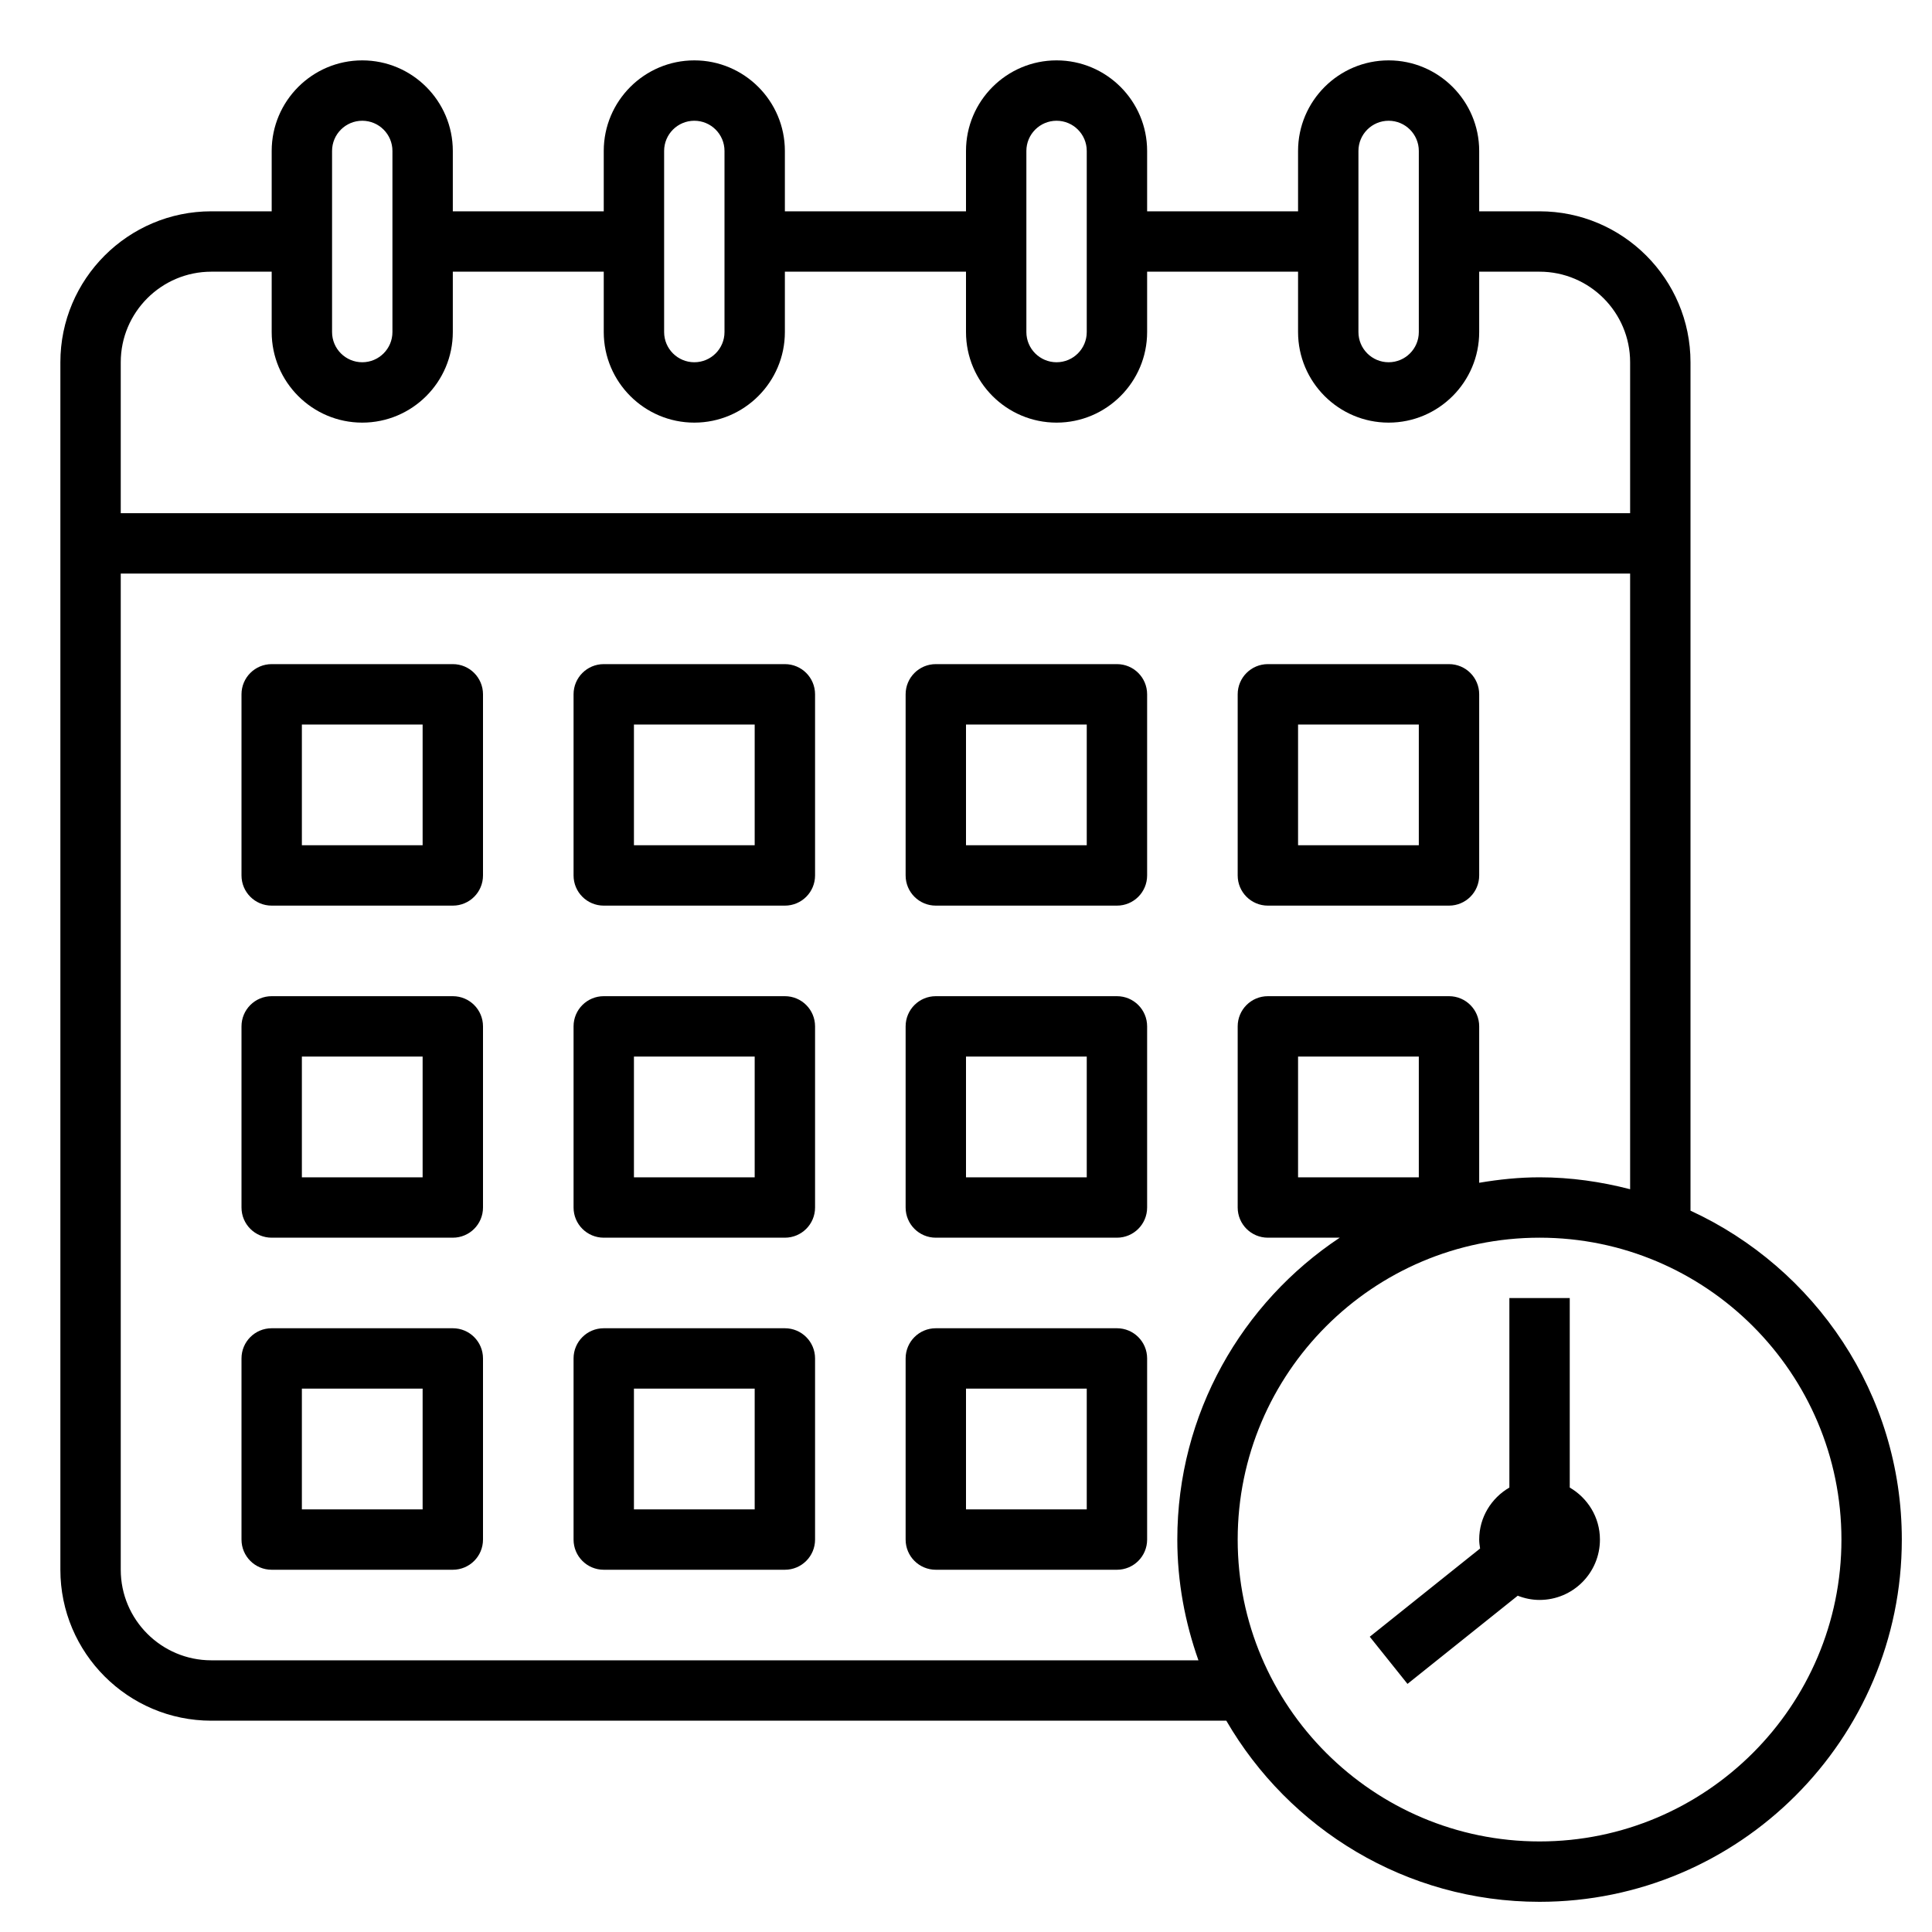
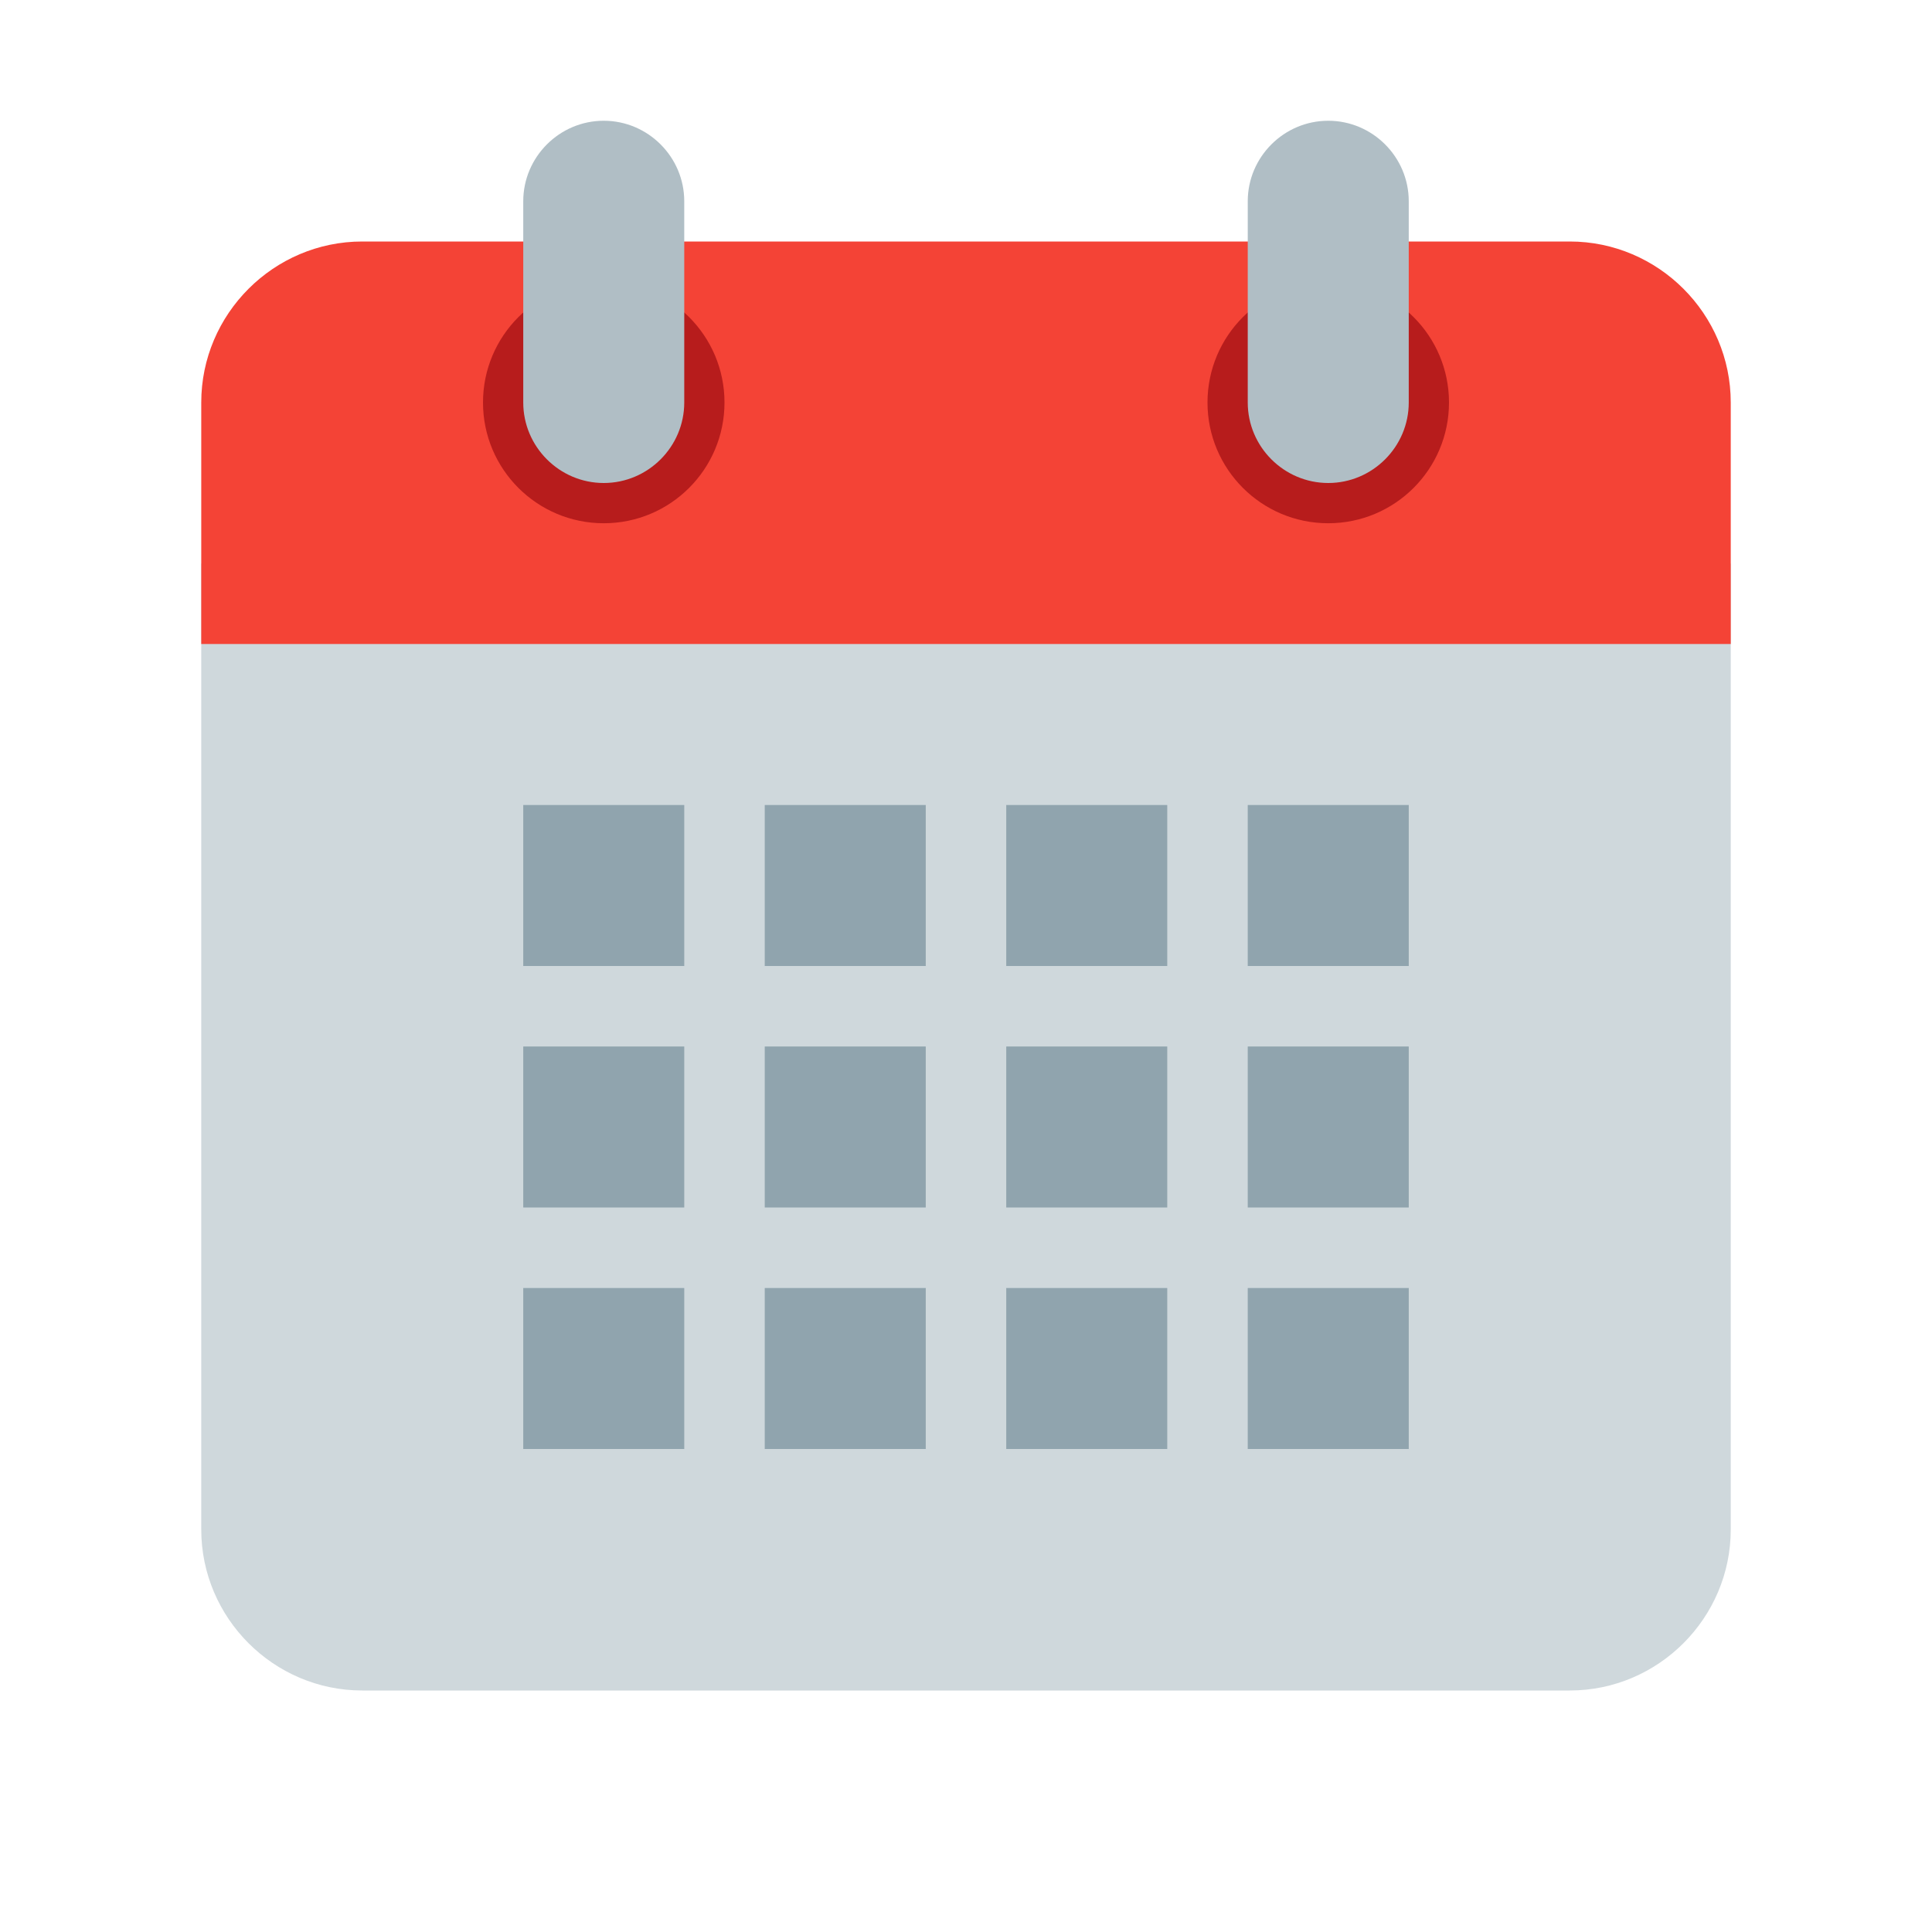
- <svg xmlns="http://www.w3.org/2000/svg" id="Layer_1_1_" enable-background="new 0 0 64 64" height="512" viewBox="0 0 64 64" width="512">
-   <path d="m56 40.105v-28.105c0-2.757-2.243-5-5-5h-2v-2c0-1.654-1.346-3-3-3s-3 1.346-3 3v2h-5v-2c0-1.654-1.346-3-3-3s-3 1.346-3 3v2h-6v-2c0-1.654-1.346-3-3-3s-3 1.346-3 3v2h-5v-2c0-1.654-1.346-3-3-3s-3 1.346-3 3v2h-2c-2.757 0-5 2.243-5 5v40c0 2.757 2.243 5 5 5h33.623c2.079 3.581 5.946 6 10.377 6 6.617 0 12-5.383 12-12 0-4.831-2.876-8.994-7-10.895zm-11-35.105c0-.552.448-1 1-1s1 .448 1 1v6c0 .552-.448 1-1 1s-1-.448-1-1zm-11 0c0-.552.448-1 1-1s1 .448 1 1v6c0 .552-.448 1-1 1s-1-.448-1-1zm-12 0c0-.552.448-1 1-1s1 .448 1 1v6c0 .552-.448 1-1 1s-1-.448-1-1zm-11 0c0-.552.448-1 1-1s1 .448 1 1v6c0 .552-.448 1-1 1s-1-.448-1-1zm-4 4h2v2c0 1.654 1.346 3 3 3s3-1.346 3-3v-2h5v2c0 1.654 1.346 3 3 3s3-1.346 3-3v-2h6v2c0 1.654 1.346 3 3 3s3-1.346 3-3v-2h5v2c0 1.654 1.346 3 3 3s3-1.346 3-3v-2h2c1.654 0 3 1.346 3 3v5h-50v-5c0-1.654 1.346-3 3-3zm0 46c-1.654 0-3-1.346-3-3v-33h50v20.395c-.961-.249-1.962-.395-3-.395-.683 0-1.348.071-2 .181v-5.181c0-.553-.447-1-1-1h-6c-.553 0-1 .447-1 1v6c0 .553.447 1 1 1h2.381c-3.239 2.151-5.381 5.828-5.381 10 0 1.404.255 2.747.7 4zm40-16h-4v-4h4zm4 22c-5.514 0-10-4.486-10-10s4.486-10 10-10 10 4.486 10 10-4.486 10-10 10z" />
-   <path d="m52 49.277v-6.277h-2v6.277c-.595.346-1 .984-1 1.723 0 .101.015.198.03.296l-3.655 2.923 1.25 1.562 3.652-2.921c.225.088.468.14.723.14 1.105 0 2-.895 2-2 0-.738-.405-1.376-1-1.723z" />
-   <path d="m15 22h-6c-.553 0-1 .447-1 1v6c0 .553.447 1 1 1h6c.553 0 1-.447 1-1v-6c0-.553-.447-1-1-1zm-1 6h-4v-4h4z" />
-   <path d="m26 22h-6c-.553 0-1 .447-1 1v6c0 .553.447 1 1 1h6c.553 0 1-.447 1-1v-6c0-.553-.447-1-1-1zm-1 6h-4v-4h4z" />
-   <path d="m37 22h-6c-.553 0-1 .447-1 1v6c0 .553.447 1 1 1h6c.553 0 1-.447 1-1v-6c0-.553-.447-1-1-1zm-1 6h-4v-4h4z" />
-   <path d="m42 30h6c.553 0 1-.447 1-1v-6c0-.553-.447-1-1-1h-6c-.553 0-1 .447-1 1v6c0 .553.447 1 1 1zm1-6h4v4h-4z" />
-   <path d="m15 33h-6c-.553 0-1 .447-1 1v6c0 .553.447 1 1 1h6c.553 0 1-.447 1-1v-6c0-.553-.447-1-1-1zm-1 6h-4v-4h4z" />
-   <path d="m26 33h-6c-.553 0-1 .447-1 1v6c0 .553.447 1 1 1h6c.553 0 1-.447 1-1v-6c0-.553-.447-1-1-1zm-1 6h-4v-4h4z" />
-   <path d="m37 33h-6c-.553 0-1 .447-1 1v6c0 .553.447 1 1 1h6c.553 0 1-.447 1-1v-6c0-.553-.447-1-1-1zm-1 6h-4v-4h4z" />
-   <path d="m15 44h-6c-.553 0-1 .447-1 1v6c0 .553.447 1 1 1h6c.553 0 1-.447 1-1v-6c0-.553-.447-1-1-1zm-1 6h-4v-4h4z" />
-   <path d="m26 44h-6c-.553 0-1 .447-1 1v6c0 .553.447 1 1 1h6c.553 0 1-.447 1-1v-6c0-.553-.447-1-1-1zm-1 6h-4v-4h4z" />
-   <path d="m37 44h-6c-.553 0-1 .447-1 1v6c0 .553.447 1 1 1h6c.553 0 1-.447 1-1v-6c0-.553-.447-1-1-1zm-1 6h-4v-4h4z" />
+ <svg xmlns="http://www.w3.org/2000/svg" version="1" viewBox="0 0 48 48" enable-background="new 0 0 48 48">
+   <path fill="#CFD8DC" d="M5,38V14h38v24c0,2.2-1.8,4-4,4H9C6.8,42,5,40.2,5,38z" />
+   <path fill="#F44336" d="M43,10v6H5v-6c0-2.2,1.8-4,4-4h30C41.2,6,43,7.8,43,10z" />
+   <g fill="#B71C1C">
+     <circle cx="33" cy="10" r="3" />
+     <circle cx="15" cy="10" r="3" />
+   </g>
+   <g fill="#B0BEC5">
+     <path d="M33,3c-1.1,0-2,0.9-2,2v5c0,1.1,0.9,2,2,2s2-0.9,2-2V5C35,3.9,34.1,3,33,3z" />
+     <path d="M15,3c-1.1,0-2,0.9-2,2v5c0,1.1,0.9,2,2,2s2-0.9,2-2V5C17,3.9,16.1,3,15,3z" />
+   </g>
+   <g fill="#90A4AE">
+     <rect x="13" y="20" width="4" height="4" />
+     <rect x="19" y="20" width="4" height="4" />
+     <rect x="25" y="20" width="4" height="4" />
+     <rect x="31" y="20" width="4" height="4" />
+     <rect x="13" y="26" width="4" height="4" />
+     <rect x="19" y="26" width="4" height="4" />
+     <rect x="25" y="26" width="4" height="4" />
+     <rect x="31" y="26" width="4" height="4" />
+     <rect x="13" y="32" width="4" height="4" />
+     <rect x="19" y="32" width="4" height="4" />
+     <rect x="25" y="32" width="4" height="4" />
+     <rect x="31" y="32" width="4" height="4" />
+   </g>
</svg>
